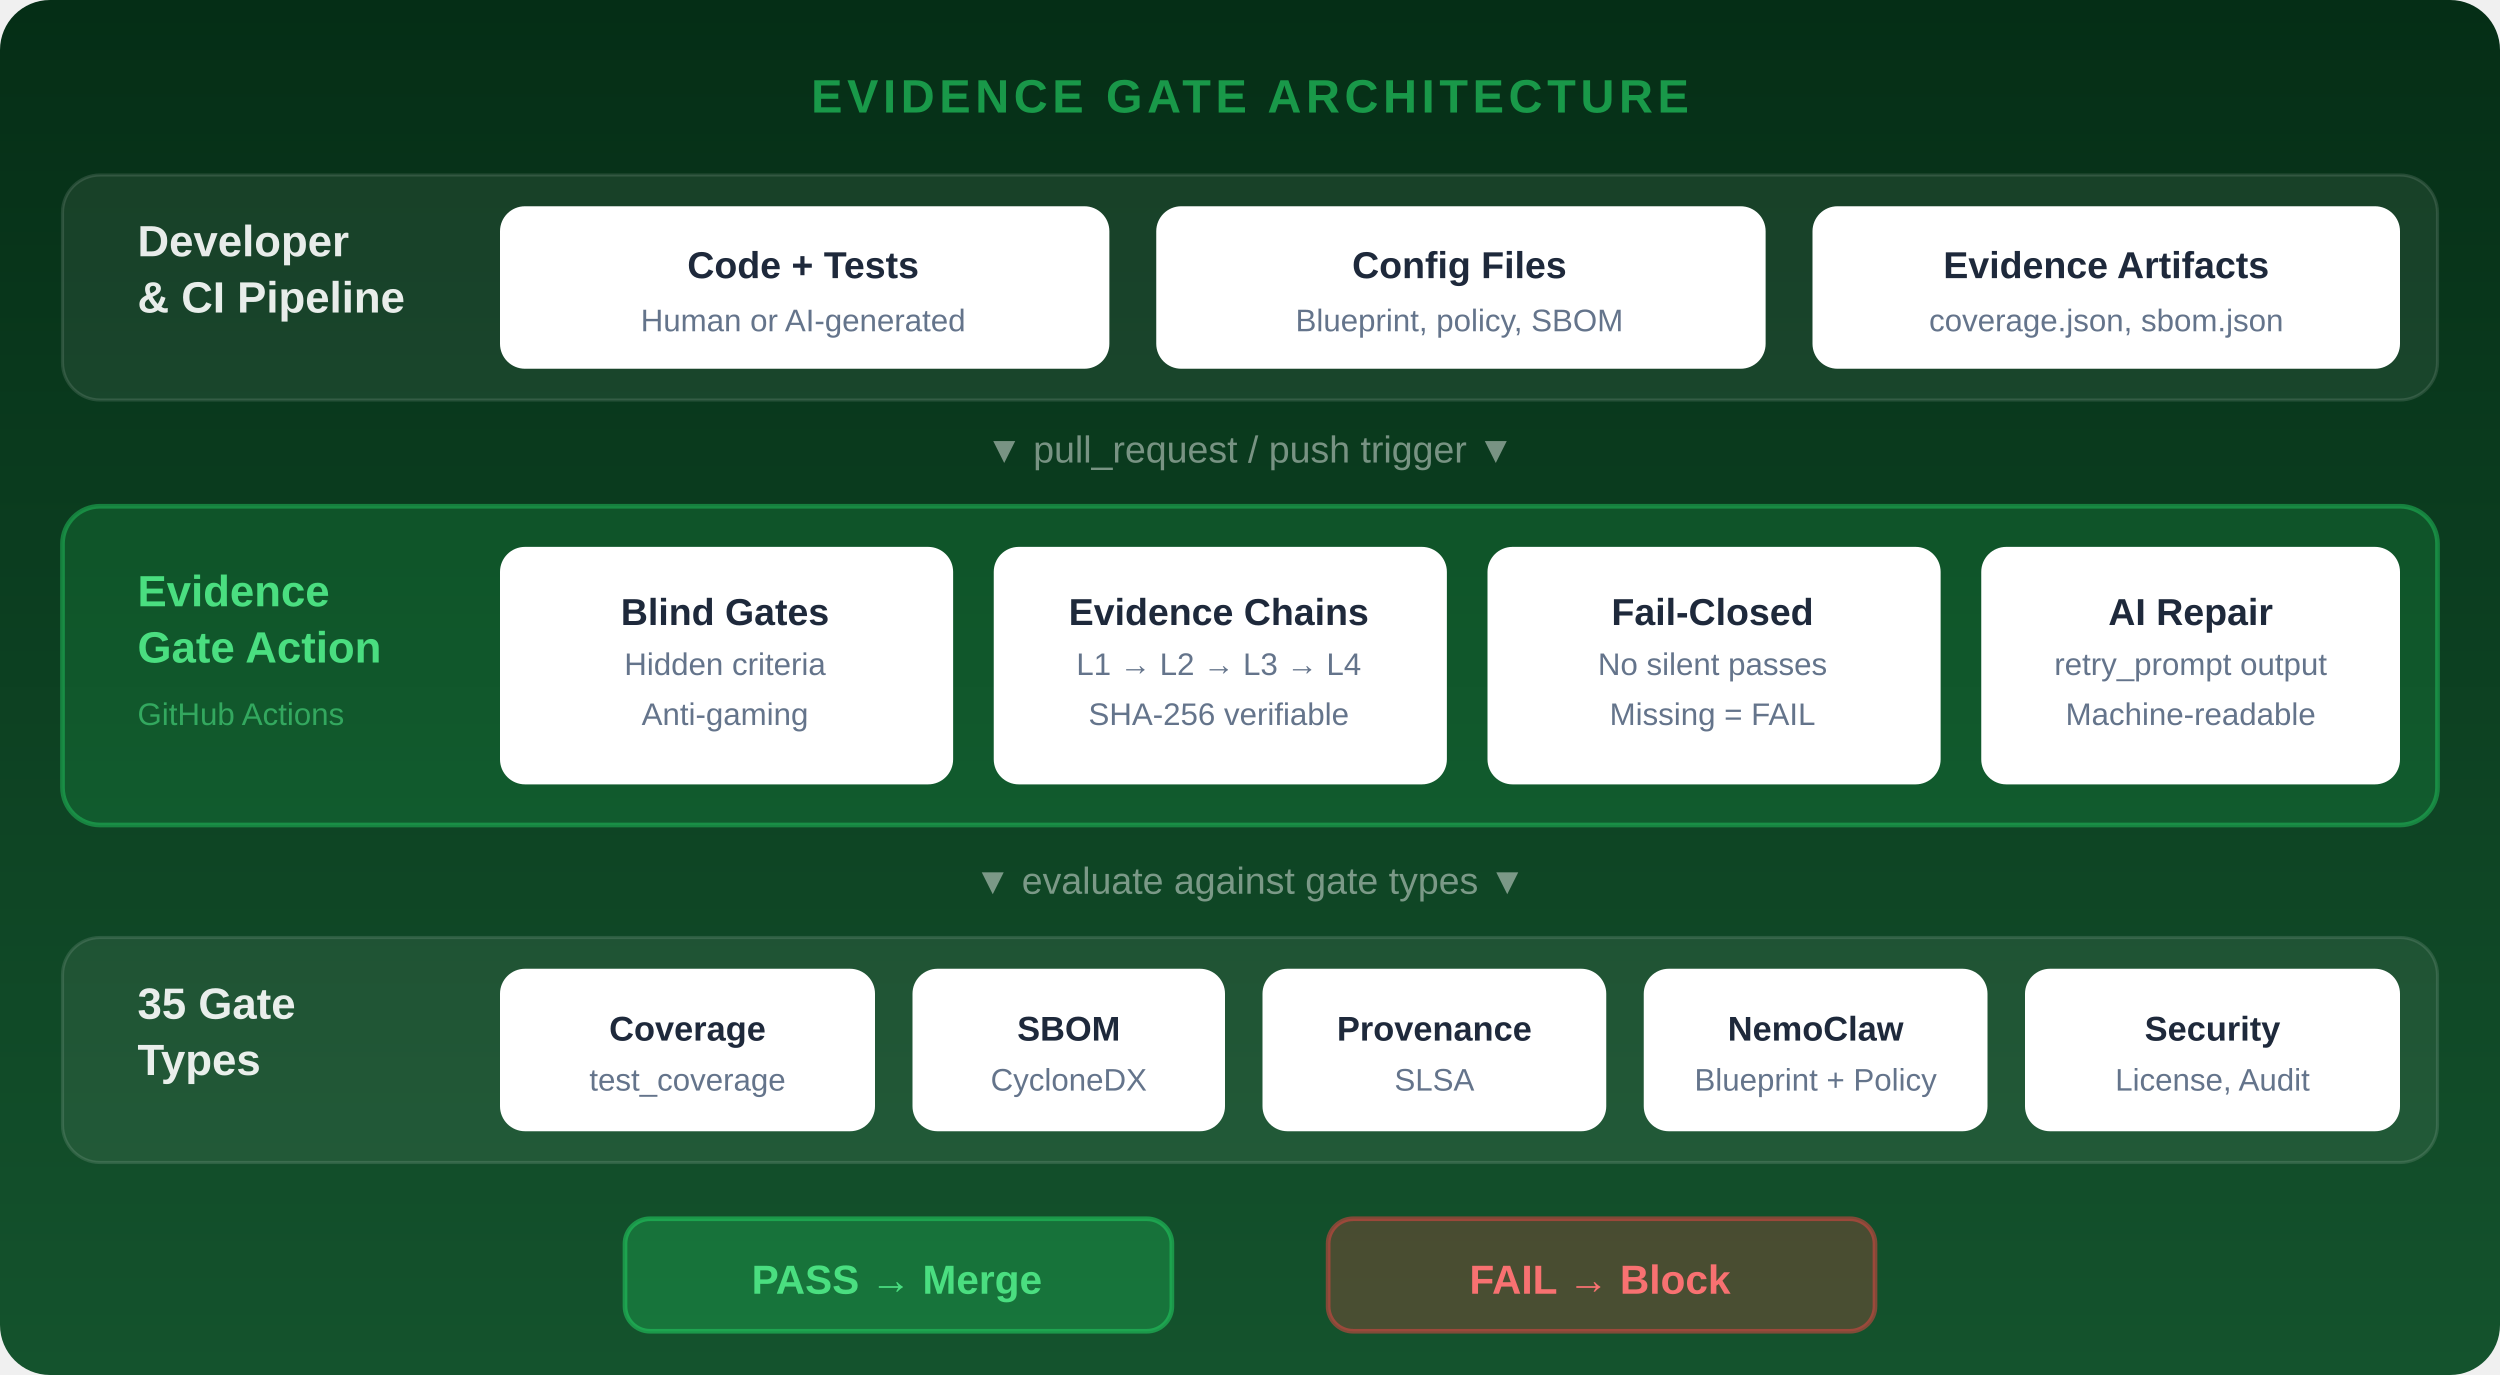
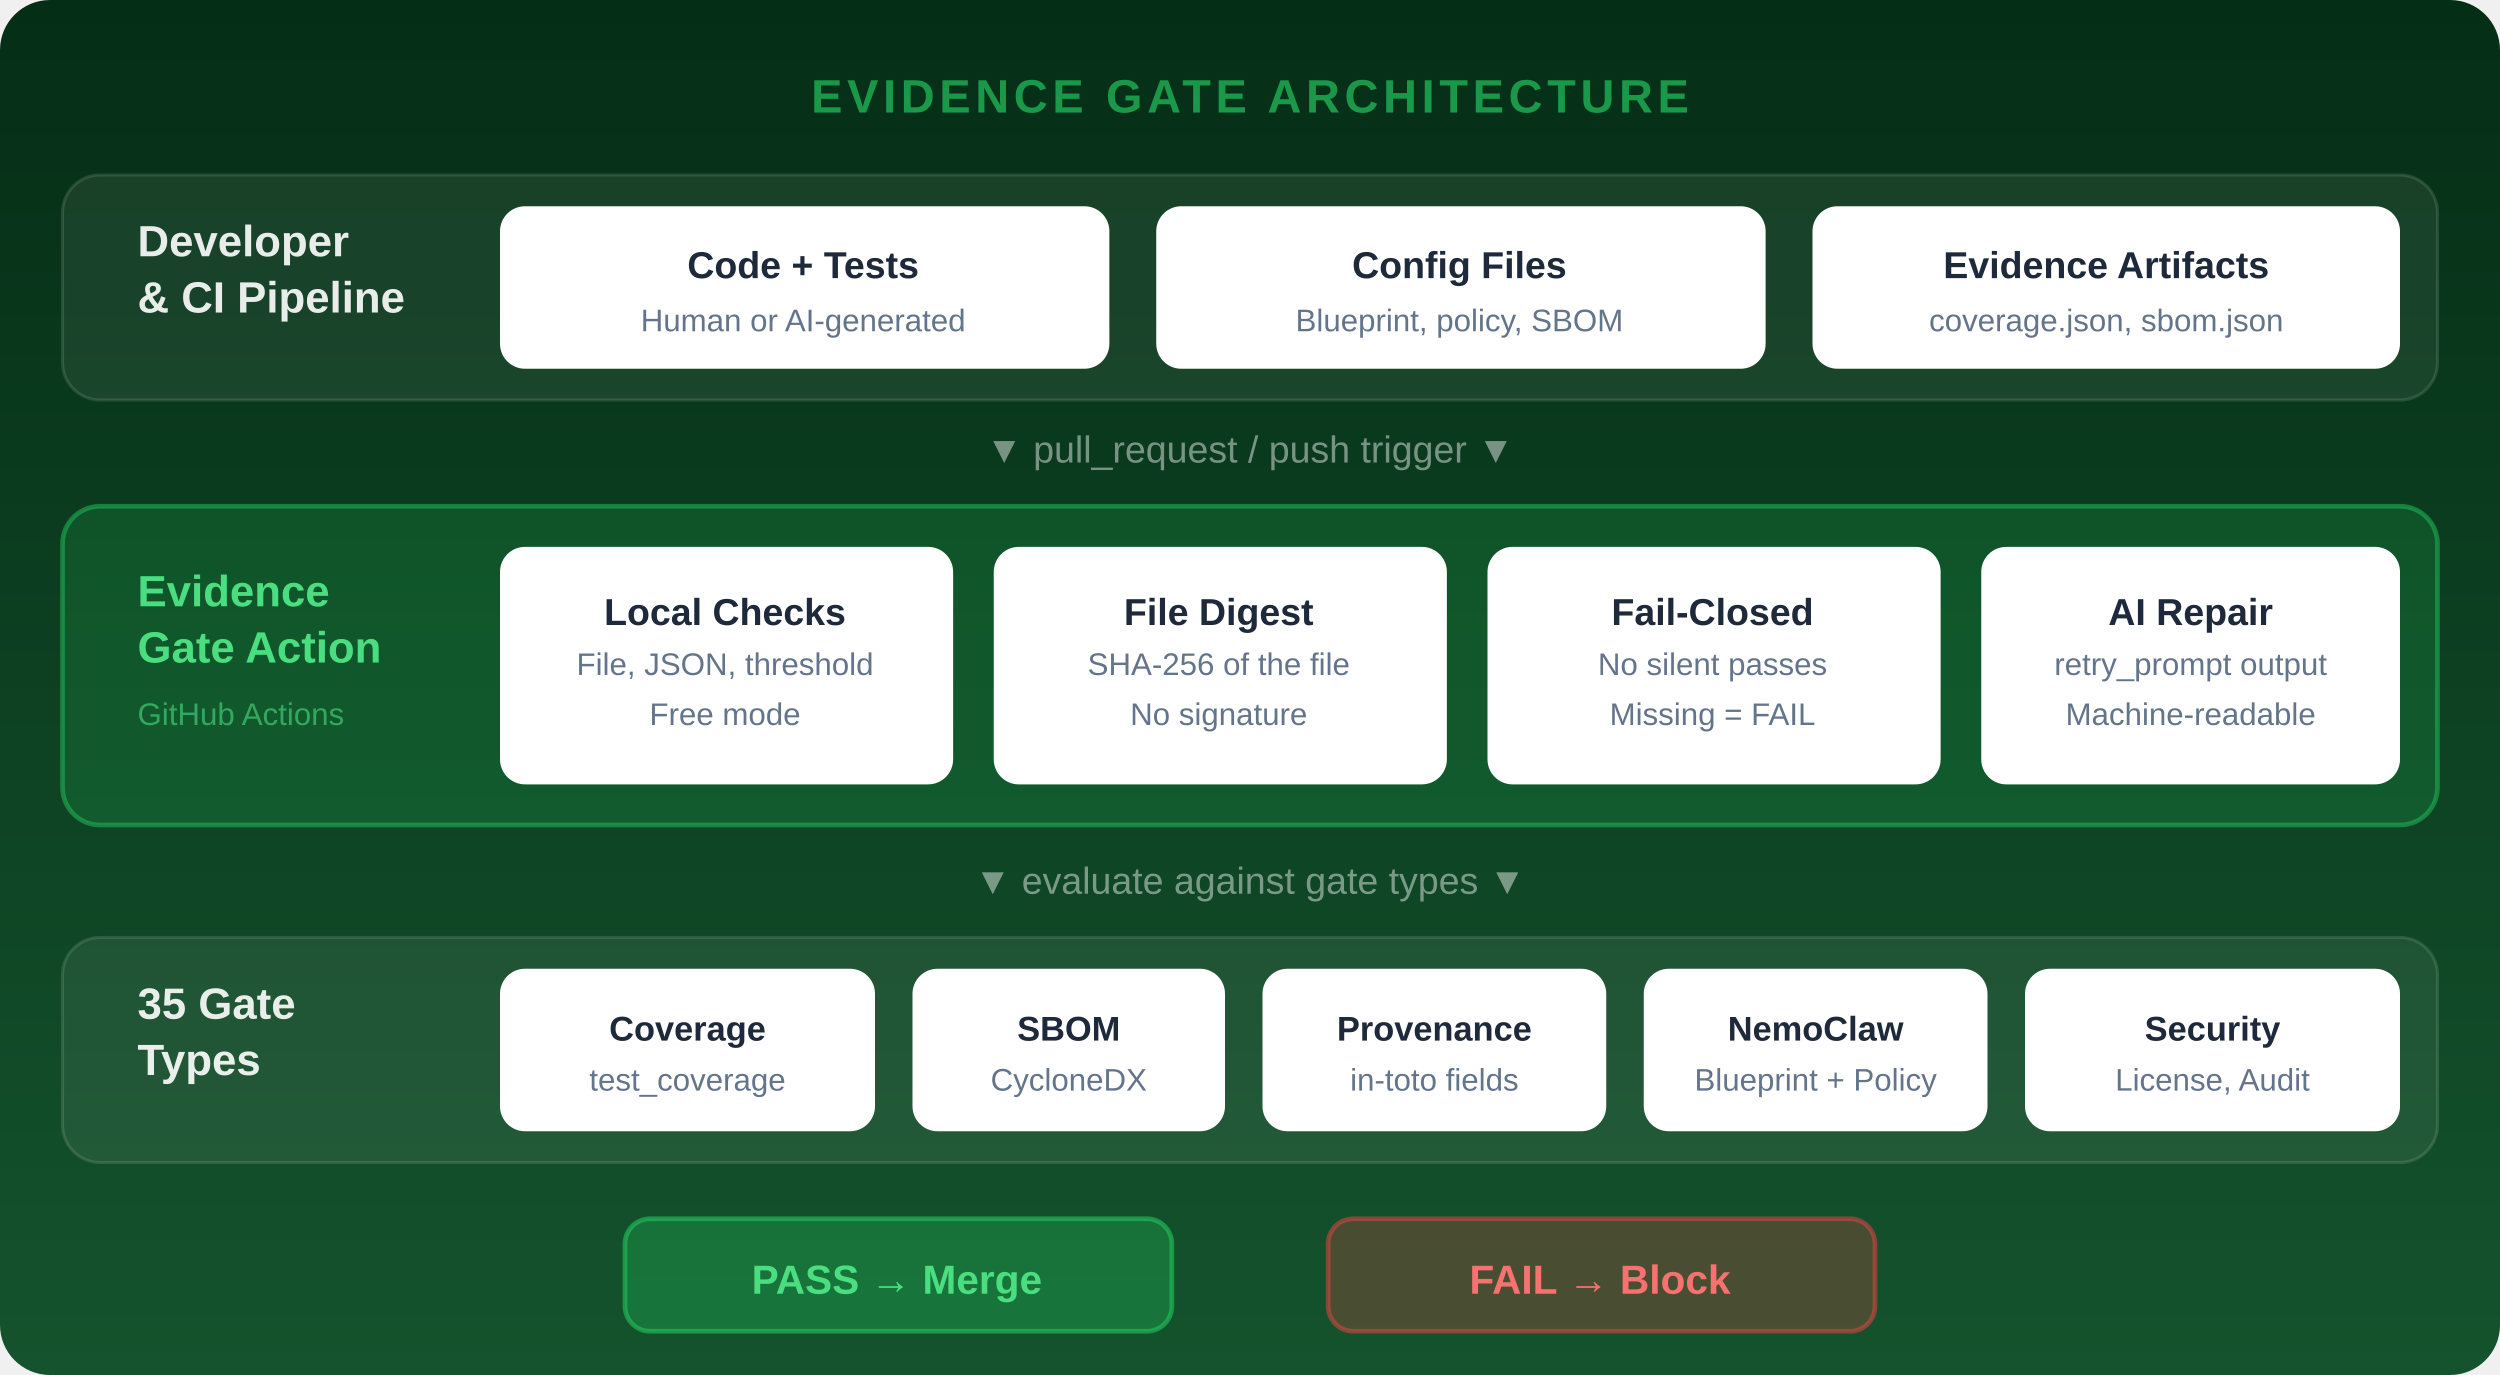
<svg xmlns="http://www.w3.org/2000/svg" viewBox="0 0 800 440" role="img" aria-label="Evidence Gate Action architecture diagram">
  <defs>
    <linearGradient id="bg" x1="0" y1="0" x2="0" y2="1">
      <stop offset="0%" stop-color="#052e16" />
      <stop offset="100%" stop-color="#14532d" />
    </linearGradient>
  </defs>
  <rect width="800" height="440" rx="16" fill="url(#bg)" />
  <text x="400" y="36" font-family="Arial,Helvetica,sans-serif" font-size="15" font-weight="bold" fill="rgba(34,197,94,0.7)" text-anchor="middle" letter-spacing="0.1em">EVIDENCE GATE ARCHITECTURE</text>
  <rect x="20" y="56" width="760" height="72" rx="12" fill="rgba(255,255,255,0.07)" stroke="rgba(255,255,255,0.12)" stroke-width="1" />
  <text x="44" y="82" font-family="Arial,Helvetica,sans-serif" font-size="14" font-weight="bold" fill="rgba(255,255,255,0.9)">Developer</text>
  <text x="44" y="100" font-family="Arial,Helvetica,sans-serif" font-size="14" font-weight="bold" fill="rgba(255,255,255,0.9)">&amp; CI Pipeline</text>
  <rect x="160" y="66" width="195" height="52" rx="8" fill="white" />
  <text x="257" y="89" font-family="Arial,Helvetica,sans-serif" font-size="12" font-weight="bold" fill="#1e293b" text-anchor="middle">Code + Tests</text>
  <text x="257" y="106" font-family="Arial,Helvetica,sans-serif" font-size="10" fill="#64748b" text-anchor="middle">Human or AI-generated</text>
  <rect x="370" y="66" width="195" height="52" rx="8" fill="white" />
  <text x="467" y="89" font-family="Arial,Helvetica,sans-serif" font-size="12" font-weight="bold" fill="#1e293b" text-anchor="middle">Config Files</text>
  <text x="467" y="106" font-family="Arial,Helvetica,sans-serif" font-size="10" fill="#64748b" text-anchor="middle">Blueprint, policy, SBOM</text>
  <rect x="580" y="66" width="188" height="52" rx="8" fill="white" />
  <text x="674" y="89" font-family="Arial,Helvetica,sans-serif" font-size="12" font-weight="bold" fill="#1e293b" text-anchor="middle">Evidence Artifacts</text>
  <text x="674" y="106" font-family="Arial,Helvetica,sans-serif" font-size="10" fill="#64748b" text-anchor="middle">coverage.json, sbom.json</text>
  <text x="400" y="148" font-family="Arial,Helvetica,sans-serif" font-size="12" fill="rgba(255,255,255,0.45)" text-anchor="middle">▼  pull_request / push trigger  ▼</text>
  <rect x="20" y="162" width="760" height="102" rx="12" fill="rgba(34,197,94,0.18)" stroke="rgba(34,197,94,0.5)" stroke-width="1.5" />
  <text x="44" y="194" font-family="Arial,Helvetica,sans-serif" font-size="14" font-weight="bold" fill="#4ade80">Evidence</text>
  <text x="44" y="212" font-family="Arial,Helvetica,sans-serif" font-size="14" font-weight="bold" fill="#4ade80">Gate Action</text>
  <text x="44" y="232" font-family="Arial,Helvetica,sans-serif" font-size="10" fill="rgba(74,222,128,0.6)">GitHub Actions</text>
  <rect x="160" y="175" width="145" height="76" rx="8" fill="white" />
-   <text x="232" y="200" font-family="Arial,Helvetica,sans-serif" font-size="12" font-weight="bold" fill="#1e293b" text-anchor="middle">Blind Gates</text>
-   <text x="232" y="216" font-family="Arial,Helvetica,sans-serif" font-size="10" fill="#64748b" text-anchor="middle">Hidden criteria</text>
-   <text x="232" y="232" font-family="Arial,Helvetica,sans-serif" font-size="10" fill="#64748b" text-anchor="middle">Anti-gaming</text>
+   <text x="232" y="200" font-family="Arial,Helvetica,sans-serif" font-size="12" font-weight="bold" fill="#1e293b" text-anchor="middle">Local Checks</text>
+   <text x="232" y="216" font-family="Arial,Helvetica,sans-serif" font-size="10" fill="#64748b" text-anchor="middle">File, JSON, threshold</text>
+   <text x="232" y="232" font-family="Arial,Helvetica,sans-serif" font-size="10" fill="#64748b" text-anchor="middle">Free mode</text>
  <rect x="318" y="175" width="145" height="76" rx="8" fill="white" />
-   <text x="390" y="200" font-family="Arial,Helvetica,sans-serif" font-size="12" font-weight="bold" fill="#1e293b" text-anchor="middle">Evidence Chains</text>
-   <text x="390" y="216" font-family="Arial,Helvetica,sans-serif" font-size="10" fill="#64748b" text-anchor="middle">L1 → L2 → L3 → L4</text>
-   <text x="390" y="232" font-family="Arial,Helvetica,sans-serif" font-size="10" fill="#64748b" text-anchor="middle">SHA-256 verifiable</text>
+   <text x="390" y="200" font-family="Arial,Helvetica,sans-serif" font-size="12" font-weight="bold" fill="#1e293b" text-anchor="middle">File Digest</text>
+   <text x="390" y="216" font-family="Arial,Helvetica,sans-serif" font-size="10" fill="#64748b" text-anchor="middle">SHA-256 of the file</text>
+   <text x="390" y="232" font-family="Arial,Helvetica,sans-serif" font-size="10" fill="#64748b" text-anchor="middle">No signature</text>
  <rect x="476" y="175" width="145" height="76" rx="8" fill="white" />
  <text x="548" y="200" font-family="Arial,Helvetica,sans-serif" font-size="12" font-weight="bold" fill="#1e293b" text-anchor="middle">Fail-Closed</text>
  <text x="548" y="216" font-family="Arial,Helvetica,sans-serif" font-size="10" fill="#64748b" text-anchor="middle">No silent passes</text>
  <text x="548" y="232" font-family="Arial,Helvetica,sans-serif" font-size="10" fill="#64748b" text-anchor="middle">Missing = FAIL</text>
  <rect x="634" y="175" width="134" height="76" rx="8" fill="white" />
  <text x="701" y="200" font-family="Arial,Helvetica,sans-serif" font-size="12" font-weight="bold" fill="#1e293b" text-anchor="middle">AI Repair</text>
  <text x="701" y="216" font-family="Arial,Helvetica,sans-serif" font-size="10" fill="#64748b" text-anchor="middle">retry_prompt output</text>
  <text x="701" y="232" font-family="Arial,Helvetica,sans-serif" font-size="10" fill="#64748b" text-anchor="middle">Machine-readable</text>
  <text x="400" y="286" font-family="Arial,Helvetica,sans-serif" font-size="12" fill="rgba(255,255,255,0.45)" text-anchor="middle">▼  evaluate against gate types  ▼</text>
  <rect x="20" y="300" width="760" height="72" rx="12" fill="rgba(255,255,255,0.07)" stroke="rgba(255,255,255,0.12)" stroke-width="1" />
  <text x="44" y="326" font-family="Arial,Helvetica,sans-serif" font-size="14" font-weight="bold" fill="rgba(255,255,255,0.9)">35 Gate</text>
  <text x="44" y="344" font-family="Arial,Helvetica,sans-serif" font-size="14" font-weight="bold" fill="rgba(255,255,255,0.9)">Types</text>
  <rect x="160" y="310" width="120" height="52" rx="8" fill="white" />
  <text x="220" y="333" font-family="Arial,Helvetica,sans-serif" font-size="11" font-weight="bold" fill="#1e293b" text-anchor="middle">Coverage</text>
  <text x="220" y="349" font-family="Arial,Helvetica,sans-serif" font-size="10" fill="#64748b" text-anchor="middle">test_coverage</text>
  <rect x="292" y="310" width="100" height="52" rx="8" fill="white" />
  <text x="342" y="333" font-family="Arial,Helvetica,sans-serif" font-size="11" font-weight="bold" fill="#1e293b" text-anchor="middle">SBOM</text>
  <text x="342" y="349" font-family="Arial,Helvetica,sans-serif" font-size="10" fill="#64748b" text-anchor="middle">CycloneDX</text>
  <rect x="404" y="310" width="110" height="52" rx="8" fill="white" />
  <text x="459" y="333" font-family="Arial,Helvetica,sans-serif" font-size="11" font-weight="bold" fill="#1e293b" text-anchor="middle">Provenance</text>
-   <text x="459" y="349" font-family="Arial,Helvetica,sans-serif" font-size="10" fill="#64748b" text-anchor="middle">SLSA</text>
+   <text x="459" y="349" font-family="Arial,Helvetica,sans-serif" font-size="10" fill="#64748b" text-anchor="middle">in-toto fields</text>
  <rect x="526" y="310" width="110" height="52" rx="8" fill="white" />
  <text x="581" y="333" font-family="Arial,Helvetica,sans-serif" font-size="11" font-weight="bold" fill="#1e293b" text-anchor="middle">NemoClaw</text>
  <text x="581" y="349" font-family="Arial,Helvetica,sans-serif" font-size="10" fill="#64748b" text-anchor="middle">Blueprint + Policy</text>
  <rect x="648" y="310" width="120" height="52" rx="8" fill="white" />
  <text x="708" y="333" font-family="Arial,Helvetica,sans-serif" font-size="11" font-weight="bold" fill="#1e293b" text-anchor="middle">Security</text>
  <text x="708" y="349" font-family="Arial,Helvetica,sans-serif" font-size="10" fill="#64748b" text-anchor="middle">License, Audit</text>
  <rect x="200" y="390" width="175" height="36" rx="8" fill="rgba(34,197,94,0.3)" stroke="rgba(34,197,94,0.6)" stroke-width="1.5" />
  <text x="287" y="414" font-family="Arial,Helvetica,sans-serif" font-size="13" font-weight="bold" fill="#4ade80" text-anchor="middle">PASS → Merge</text>
  <rect x="425" y="390" width="175" height="36" rx="8" fill="rgba(239,68,68,0.25)" stroke="rgba(239,68,68,0.5)" stroke-width="1.5" />
  <text x="512" y="414" font-family="Arial,Helvetica,sans-serif" font-size="13" font-weight="bold" fill="#f87171" text-anchor="middle">FAIL → Block</text>
</svg>
